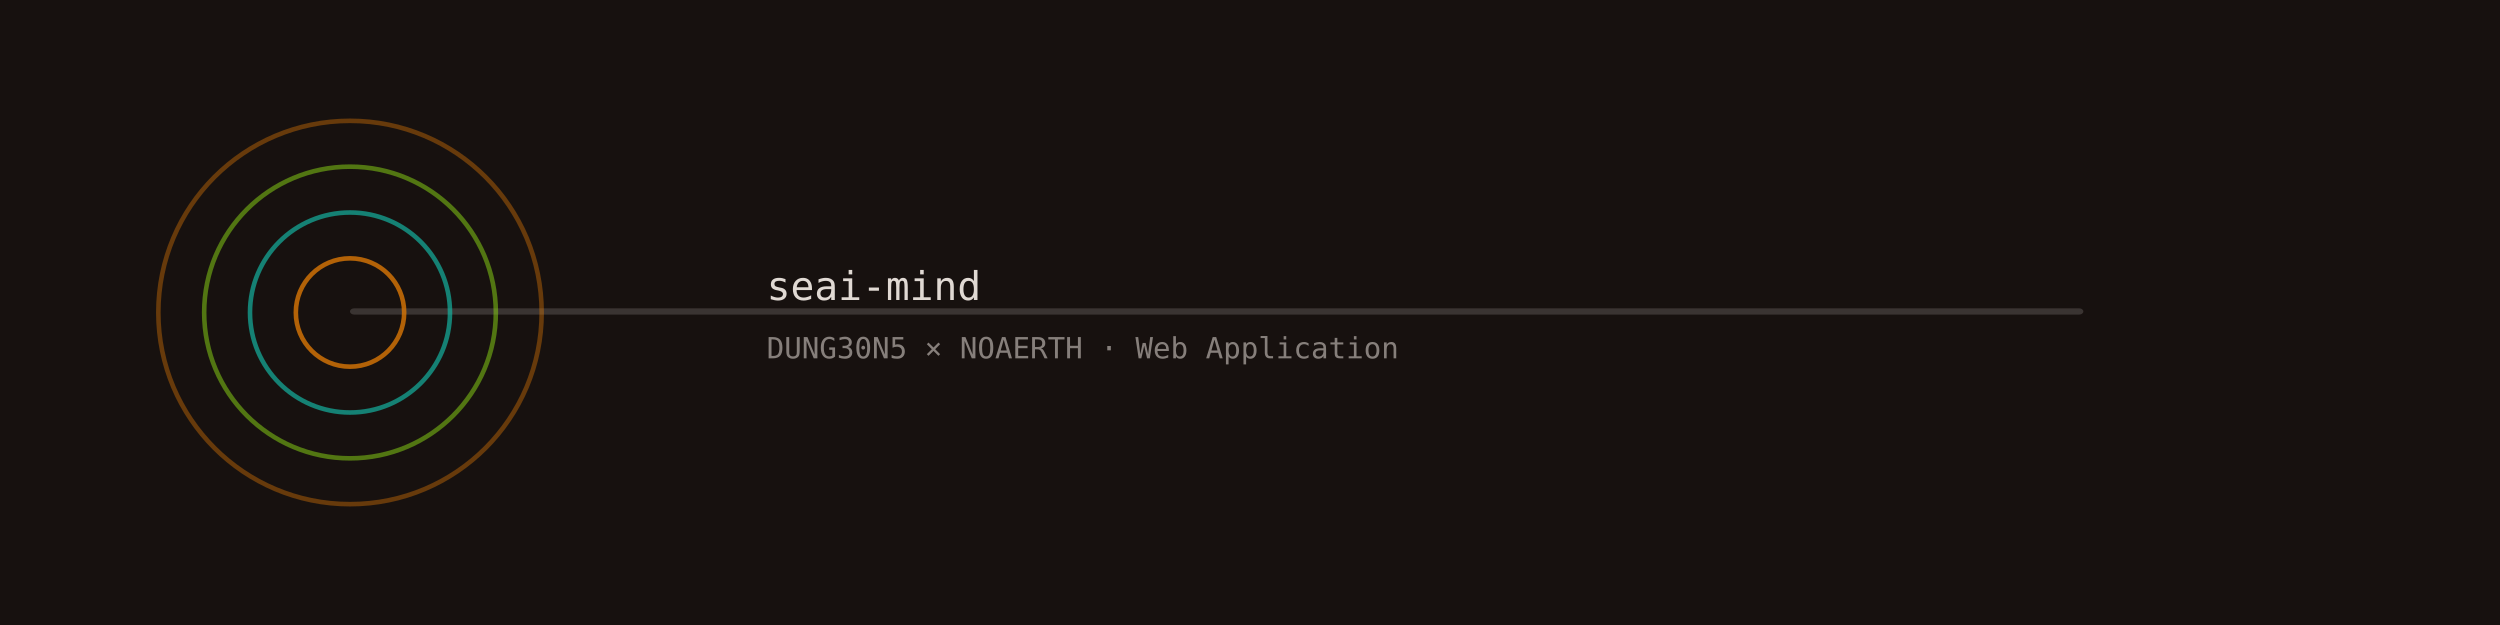
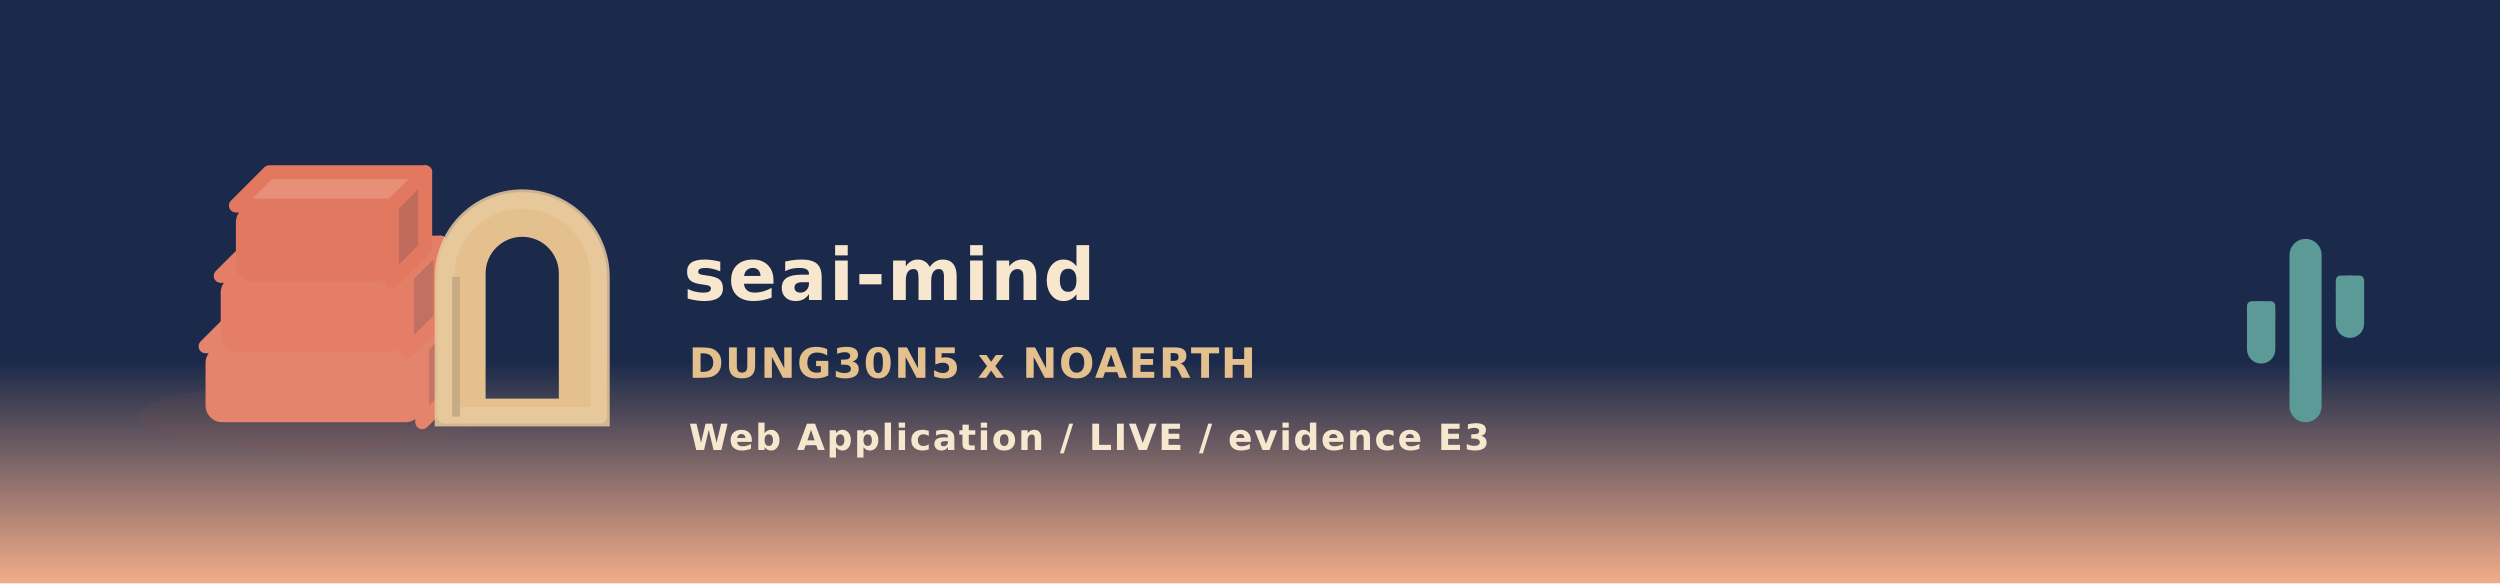
- <svg xmlns="http://www.w3.org/2000/svg" viewBox="0 0 1200 300" width="1200" height="300" role="img" aria-label="seai-mind identity object">
-   <rect width="1200" height="300" fill="#17110f" />
-   <defs>
-     <linearGradient id="gft" x1="0" y1="0" x2="1" y2="1">
-       <stop offset="0%" stop-color="#d97706" />
-       <stop offset="100%" stop-color="#14b8a6" />
-     </linearGradient>
-   </defs>
-   <rect x="168.00" y="148.00" width="832.00" height="3.00" rx="2.00" fill="rgba(246,239,233,0.160)" opacity="1.00" />
-   <circle cx="168.00" cy="150.00" r="26.00" fill="none" stroke="rgba(217,119,6,0.800)" stroke-width="2.20" opacity="1.00" />
-   <circle cx="168.00" cy="150.00" r="48.00" fill="none" stroke="rgba(20,184,166,0.670)" stroke-width="2.20" opacity="1.00" />
-   <circle cx="168.00" cy="150.00" r="70.00" fill="none" stroke="rgba(132,204,22,0.540)" stroke-width="2.20" opacity="1.00" />
-   <circle cx="168.00" cy="150.00" r="92.00" fill="none" stroke="rgba(217,119,6,0.410)" stroke-width="2.20" opacity="1.00" />
-   <text x="368" y="144" font-family="ui-monospace,Menlo,monospace" font-size="19" fill="rgba(246,239,233,0.900)">seai-mind</text>
-   <text x="368" y="172" font-family="ui-monospace,Menlo,monospace" font-size="14" fill="rgba(246,239,233,0.500)">DUNG30N5 × NOAERTH · Web Application</text>
+ <svg xmlns="http://www.w3.org/2000/svg" width="900" height="210" viewBox="0 0 900 210" role="img" aria-label="seai-mind - identity object">
+   <linearGradient id="skyf" x1="0" y1="0" x2="0" y2="1">
+     <stop offset="0" stop-color="#1b2a4a" />
+     <stop offset="0.62" stop-color="#1b2a4a" />
+     <stop offset="1" stop-color="#f3ad8a" />
+   </linearGradient>
+   <rect width="900" height="210" fill="url(#skyf)" />
+   <rect x="0" y="352" width="900" height="-142" fill="#e3c08d" />
+   <rect x="0" y="352" width="900" height="3" fill="#e6c596" />
+   <ellipse cx="112" cy="150" rx="62" ry="12" fill="rgba(138,90,68,0.11)" />
+   <path d="M74,124.67 L152,124.67 L164,112.67 L86,112.67 Z" fill="#e99a82" stroke="#e5846c" stroke-width="5" stroke-linejoin="round" />
+   <path d="M152,124.67 L164,112.67 L164,140 L152,152 Z" fill="#c37566" stroke="#e5846c" stroke-width="5" stroke-linejoin="round" />
+   <rect x="74" y="124.67" width="78" height="27.33" rx="6" fill="#e5846c" />
+   <path d="M79.46,99.33 L146.54,99.33 L158.54,87.33 L91.46,87.33 Z" fill="#e8957d" stroke="#e47e66" stroke-width="5" stroke-linejoin="round" />
+   <path d="M146.54,99.33 L158.54,87.33 L158.54,114.67 L146.54,126.67 Z" fill="#c27061" stroke="#e47e66" stroke-width="5" stroke-linejoin="round" />
+   <rect x="79.46" y="99.33" width="67.08" height="27.33" rx="6" fill="#e47e66" />
+   <path d="M84.92,74 L141.08,74 L153.08,62 L96.92,62 Z" fill="#e79079" stroke="#e37861" stroke-width="5" stroke-linejoin="round" />
+   <path d="M141.08,74 L153.08,62 L153.08,89.33 L141.08,101.33 Z" fill="#c16b5d" stroke="#e37861" stroke-width="5" stroke-linejoin="round" />
+   <rect x="84.92" y="74" width="56.16" height="27.33" rx="6" fill="#e37861" />
+   <path d="M160,150 L160,99.68 A28,28 0 0 1 216,99.68 L216,150 Z M172.32,146 L172.32,98.43 A15.68,15.68 0 0 1 203.68,98.43 L203.68,146 Z" fill="#e3c08d" fill-rule="evenodd" stroke="#e3c08d" stroke-width="5" stroke-linejoin="round" />
+   <path d="M160,150 L160,99.68 A28,28 0 0 1 216,99.68 L216,150 Z" fill="none" stroke="#e8c99d" stroke-width="7" stroke-linecap="round" opacity="0.85" />
+   <rect x="162.8" y="99.68" width="2.8" height="50.32" fill="#c7ab84" />
+   <text x="246" y="108" font-family="Verdana,DejaVu Sans,sans-serif" font-size="26" font-weight="700" letter-spacing="0.6" fill="#f6e7ce" text-anchor="start">seai-mind</text>
+   <text x="248" y="136" font-family="Verdana,DejaVu Sans,sans-serif" font-size="15" font-weight="700" letter-spacing="0.6" fill="#e3c08d" text-anchor="start">DUNG30N5 x NOAERTH</text>
+   <text x="248" y="162" font-family="Verdana,DejaVu Sans,sans-serif" font-size="13" font-weight="700" letter-spacing="0.6" fill="#f6e7ce" text-anchor="start">Web Application  /  LIVE  /  evidence E3</text>
+   <rect x="824.22" y="86" width="11.56" height="66" rx="5.78" fill="#5b9a97" />
+   <rect x="808.92" y="108.44" width="10.2" height="22.44" rx="5.1" fill="#5b9a97" />
+   <rect x="808.92" y="108.44" width="10.2" height="6.6" rx="1.7" fill="#5b9a97" />
+   <rect x="840.88" y="99.2" width="10.2" height="22.44" rx="5.1" fill="#5b9a97" />
+   <rect x="840.88" y="99.2" width="10.2" height="6.6" rx="1.7" fill="#5b9a97" />
</svg>
